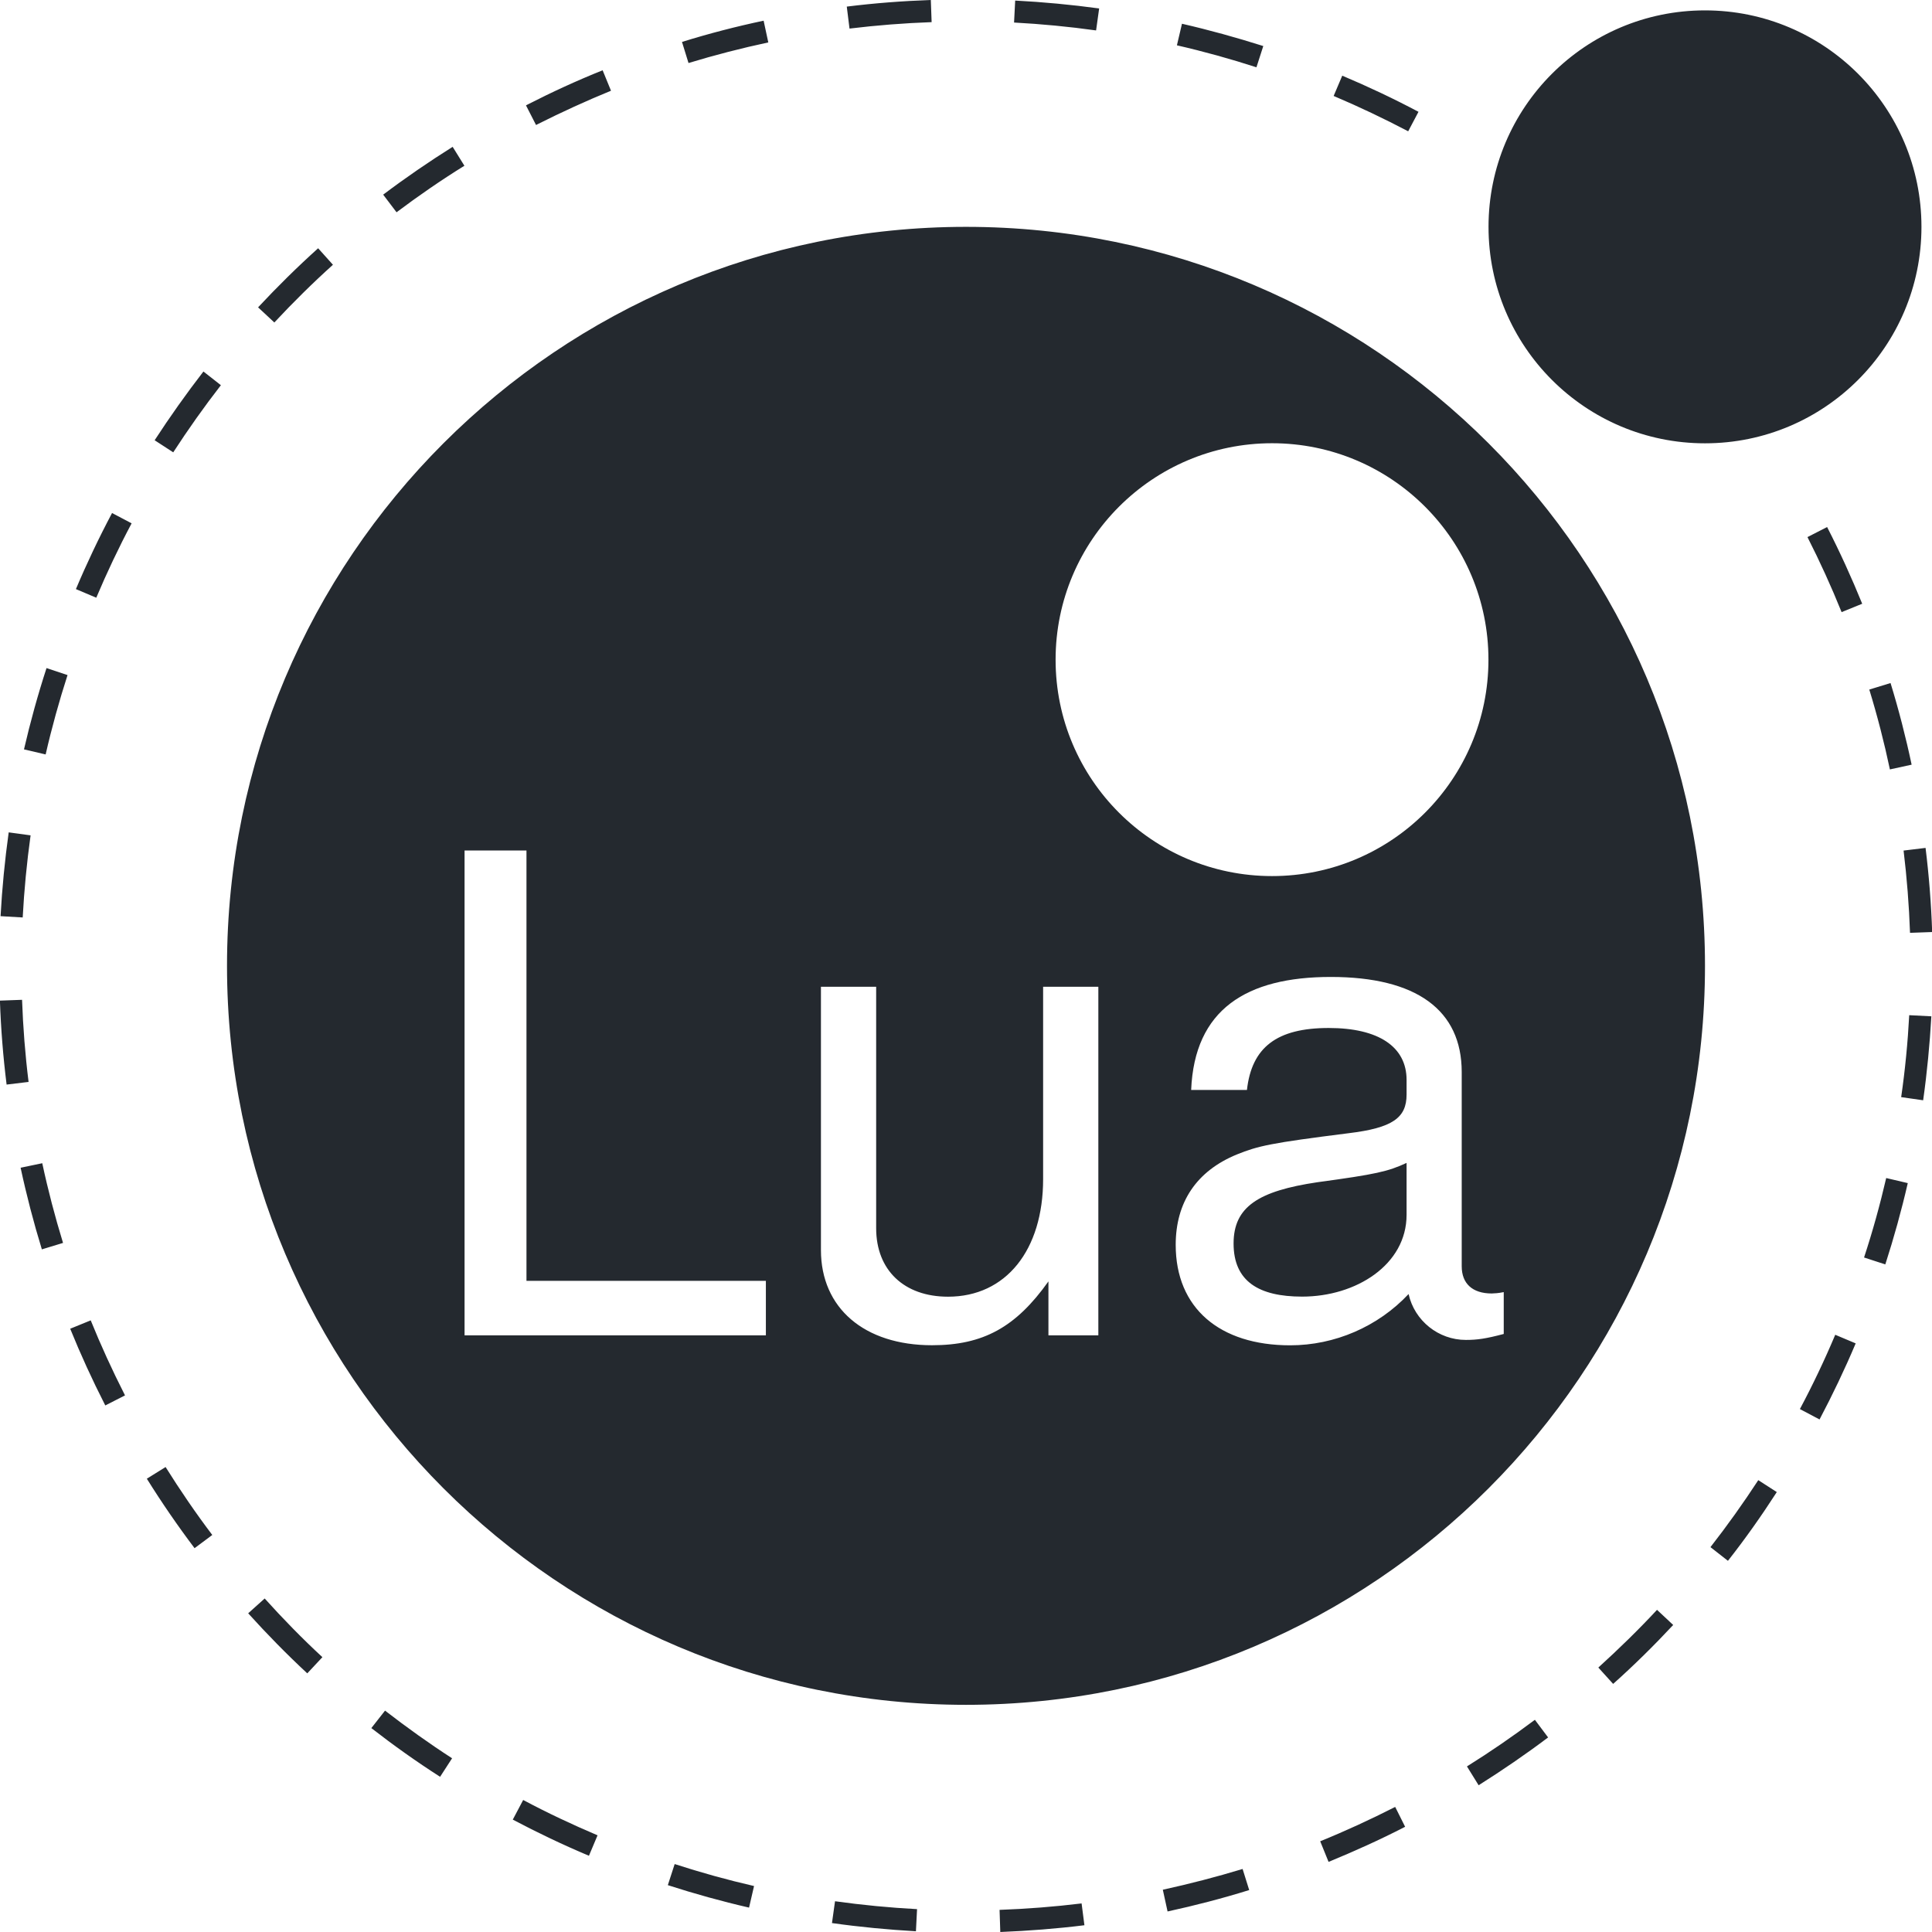
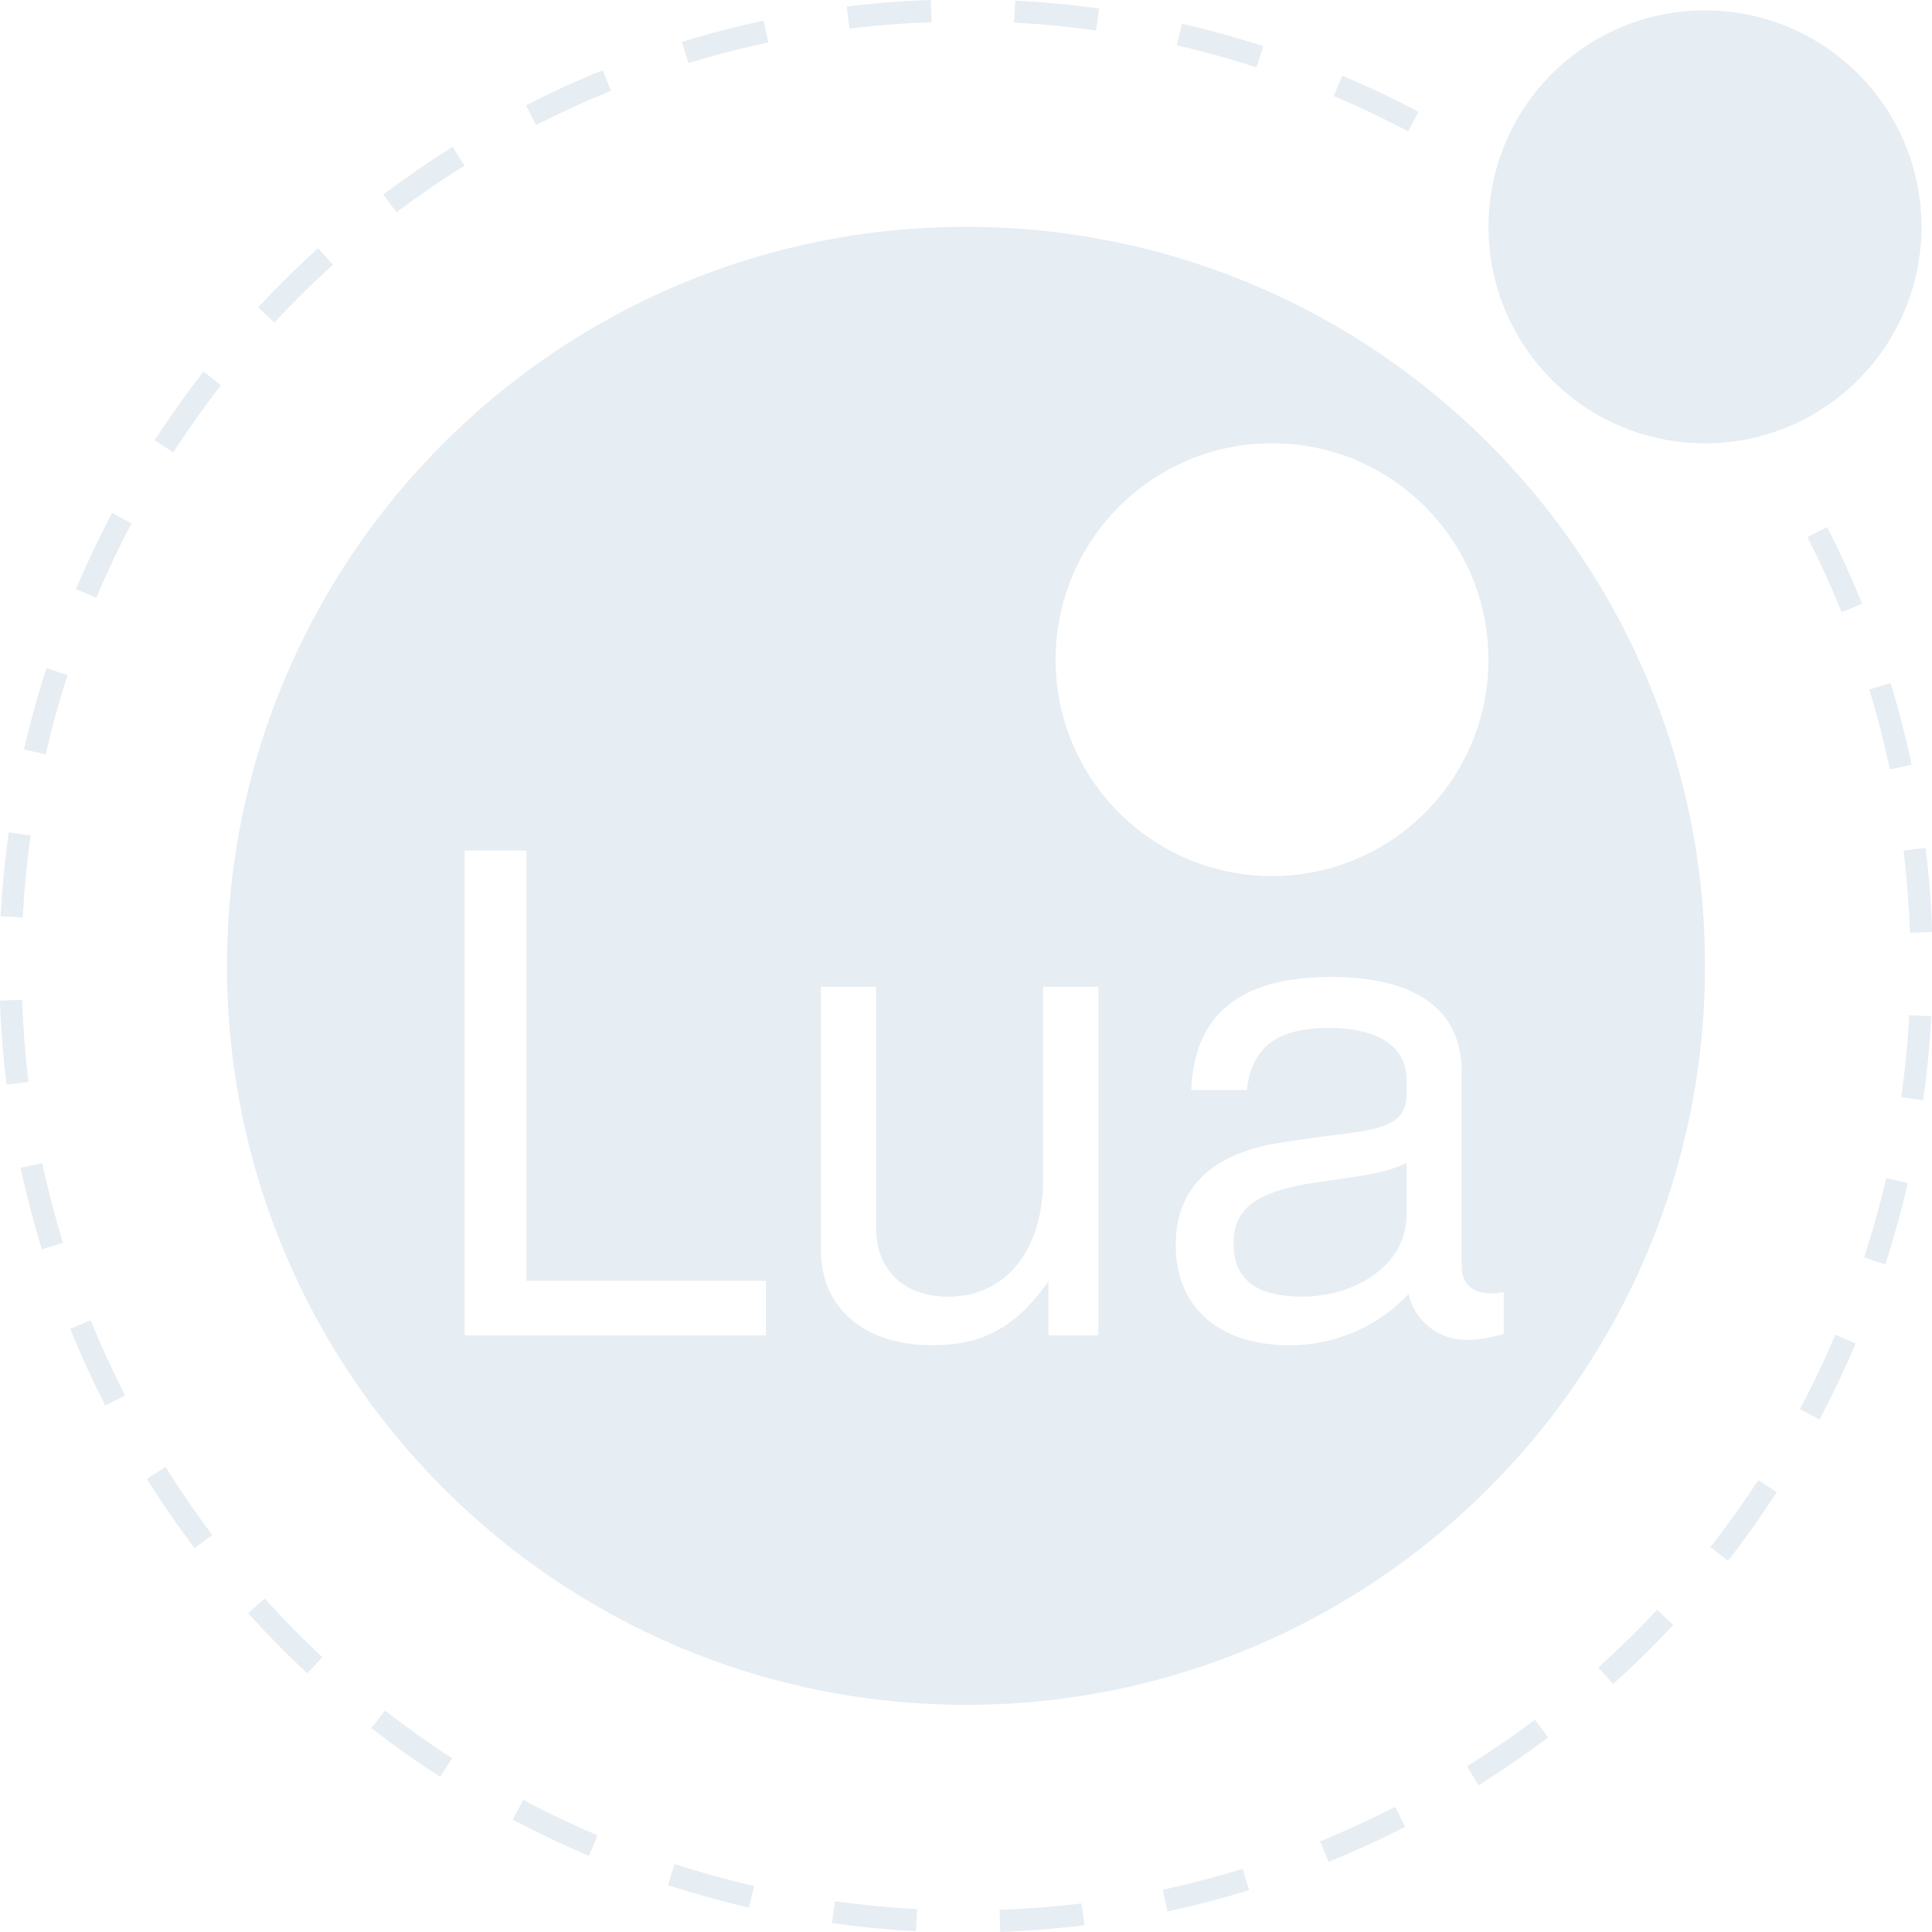
<svg xmlns="http://www.w3.org/2000/svg" role="img" viewBox="0 0 24 24">
-   <path d="M.38 10.377l-.272-.037c-.048.344-.082.695-.101 1.041l.275.016c.018-.34.051-.682.098-1.02zM4.136 3.289l-.184-.205c-.258.232-.509.48-.746.734l.202.188c.231-.248.476-.49.728-.717zM5.769 2.059l-.146-.235c-.296.186-.586.385-.863.594l.166.219c.27-.203.554-.399.843-.578zM1.824 18.369c.185.297.384.586.593.863l.22-.164c-.205-.271-.399-.555-.58-.844l-.233.145zM1.127 16.402l-.255.104c.129.318.274.635.431.943l.005.01.245-.125-.005-.01c-.153-.301-.295-.611-.421-.922zM.298 9.309l.269.063c.076-.332.168-.664.272-.986l-.261-.087c-.108.332-.202.672-.28 1.01zM.274 12.42l-.275.01c.012.348.04.699.083 1.043l.273-.033c-.042-.336-.069-.68-.081-1.02zM.256 14.506c.073.34.162.682.264 1.014l.263-.08c-.1-.326-.187-.658-.258-.99l-.269.056zM11.573.275L11.563 0c-.348.012-.699.039-1.044.082l.034.273c.338-.041.68-.068 1.02-.08zM23.221 8.566c.1.326.186.66.256.992l.27-.059c-.072-.34-.16-.682-.262-1.014l-.264.081zM17.621 1.389c-.309-.164-.627-.314-.947-.449l-.107.252c.314.133.625.281.926.439l.128-.242zM15.693.572c-.332-.105-.67-.199-1.01-.277l-.063.268c.332.076.664.168.988.273l.085-.264zM6.674 1.545c.298-.15.606-.291.916-.418L7.486.873c-.317.127-.632.272-.937.428l-.015.008.125.244.015-.008zM23.727 11.588l.275-.01a11.797 11.797 0 0 0-.082-1.045l-.273.033c.041.338.068.682.08 1.022zM13.654.105c-.346-.047-.696-.08-1.043-.098l-.014.273c.339.018.683.051 1.019.098l.038-.273zM9.544.527l-.058-.27c-.34.072-.681.16-1.014.264l.081.262c.325-.099.659-.185.991-.256zM1.921 5.469l.231.15c.185-.285.384-.566.592-.834l-.217-.17c-.213.276-.417.563-.606.854zM.943 7.318l.253.107c.132-.313.28-.625.439-.924l-.243-.128c-.163.307-.314.625-.449.945zM18.223 21.943l.145.234c.295-.186.586-.385.863-.594l-.164-.219c-.272.204-.557.4-.844.579zM21.248 19.219l.217.17c.215-.273.418-.561.607-.854l-.23-.148c-.186.285-.385.564-.594.832zM19.855 20.715l.184.203c.258-.23.51-.479.746-.732l-.201-.188c-.23.248-.477.488-.729.717zM22.359 17.504l.244.129c.162-.307.314-.625.449-.945l-.254-.107a11.27 11.27 0 0 1-.439.923zM23.617 13.629l.273.039c.049-.346.082-.695.102-1.043l-.275-.014c-.018.338-.051.682-.1 1.018zM23.156 15.621l.264.086c.107-.332.201-.67.279-1.01l-.268-.063c-.077.333-.169.665-.275.987zM22.453 6.672c.154.303.297.617.424.932l.256-.104c-.131-.322-.277-.643-.436-.953l-.244.125zM8.296 23.418c.331.107.67.201 1.009.279l.062-.268c-.331-.076-.663-.168-.986-.273l-.085.262zM10.335 23.889c.345.049.696.082 1.043.102l.014-.275c-.339-.018-.682-.051-1.019-.098l-.038.271zM17.326 22.449c-.303.154-.613.297-.926.424l.104.256c.318-.131.639-.275.947-.434l.004-.002-.123-.246-.006.002zM4.613 21.467c.274.213.562.418.854.605l.149-.23c-.285-.184-.565-.385-.833-.592l-.17.217zM12.417 23.725l.009.275c.348-.014.699-.041 1.045-.084l-.035-.271c-.336.041-.68.068-1.019.08zM6.37 22.604c.307.162.625.314.946.449l.107-.254c-.313-.133-.624-.279-.924-.439l-.129.244zM3.083 20.041c.233.258.48.51.734.746l.188-.201c-.249-.23-.49-.477-.717-.729l-.205.184zM14.445 23.475l.059.27c.34-.074.68-.162 1.014-.266l-.082-.262c-.325.099-.659.185-.991.258zM21.18.129A2.689 2.689 0 1 0 21.18 5.507 2.689 2.689 0 1 0 21.18.129zM15.324 15.447c0 .471.314.66.852.66.67 0 1.297-.396 1.297-1.016v-.645c-.23.107-.379.141-1.107.24-.735.109-1.042.306-1.042.761zM12 2.818c-5.07 0-9.18 4.109-9.18 9.18 0 5.068 4.11 9.18 9.18 9.18 5.07 0 9.18-4.111 9.18-9.18 0-5.07-4.11-9.18-9.18-9.18zm-2.487 13.77H5.771v-6.023h.769v5.346h2.974v.677zm4.13 0h-.619v-.67c-.405.57-.811.793-1.446.793-.843 0-1.38-.463-1.38-1.182v-3.271h.686v3c0 .52.347.85.893.85.719 0 1.181-.578 1.181-1.461v-2.389h.686v4.33zm-.53-8.393c0-1.484 1.205-2.689 2.689-2.689s2.688 1.205 2.688 2.689-1.203 2.688-2.688 2.688-2.689-1.203-2.689-2.688zm5.567 7.856v.52c-.223.059-.33.074-.471.074-.34 0-.637-.238-.711-.57-.381.406-.918.637-1.471.637-.877 0-1.422-.463-1.422-1.248 0-.527.256-.916.76-1.123.266-.107.414-.141 1.389-.264.545-.066.719-.191.719-.48v-.182c0-.412-.348-.645-.967-.645-.645 0-.957.24-1.016.77h-.693c.041-1 .686-1.404 1.734-1.404 1.066 0 1.627.412 1.627 1.182v2.412c0 .215.133.338.373.338.041-.002.074-.002.149-.017z" fill="#24292f" />
+   <path d="M.38 10.377l-.272-.037c-.048.344-.082.695-.101 1.041l.275.016c.018-.34.051-.682.098-1.02zM4.136 3.289l-.184-.205c-.258.232-.509.48-.746.734l.202.188c.231-.248.476-.49.728-.717zM5.769 2.059l-.146-.235c-.296.186-.586.385-.863.594l.166.219c.27-.203.554-.399.843-.578zM1.824 18.369c.185.297.384.586.593.863l.22-.164c-.205-.271-.399-.555-.58-.844l-.233.145zM1.127 16.402l-.255.104c.129.318.274.635.431.943l.005.01.245-.125-.005-.01c-.153-.301-.295-.611-.421-.922zM.298 9.309l.269.063c.076-.332.168-.664.272-.986l-.261-.087c-.108.332-.202.672-.28 1.01zM.274 12.42l-.275.01c.012.348.04.699.083 1.043l.273-.033c-.042-.336-.069-.68-.081-1.02zM.256 14.506c.073.34.162.682.264 1.014l.263-.08c-.1-.326-.187-.658-.258-.99l-.269.056zM11.573.275L11.563 0c-.348.012-.699.039-1.044.082l.034.273c.338-.041.68-.068 1.02-.08zM23.221 8.566c.1.326.186.66.256.992l.27-.059c-.072-.34-.16-.682-.262-1.014l-.264.081zM17.621 1.389c-.309-.164-.627-.314-.947-.449l-.107.252c.314.133.625.281.926.439l.128-.242zM15.693.572c-.332-.105-.67-.199-1.01-.277l-.063.268c.332.076.664.168.988.273l.085-.264zM6.674 1.545c.298-.15.606-.291.916-.418L7.486.873c-.317.127-.632.272-.937.428l-.015.008.125.244.015-.008zM23.727 11.588l.275-.01a11.797 11.797 0 0 0-.082-1.045l-.273.033c.041.338.068.682.08 1.022zM13.654.105c-.346-.047-.696-.08-1.043-.098l-.014.273c.339.018.683.051 1.019.098l.038-.273zM9.544.527l-.058-.27c-.34.072-.681.16-1.014.264l.081.262c.325-.099.659-.185.991-.256zM1.921 5.469l.231.15c.185-.285.384-.566.592-.834l-.217-.17c-.213.276-.417.563-.606.854zM.943 7.318l.253.107c.132-.313.28-.625.439-.924l-.243-.128c-.163.307-.314.625-.449.945zM18.223 21.943l.145.234c.295-.186.586-.385.863-.594l-.164-.219c-.272.204-.557.4-.844.579zM21.248 19.219l.217.17c.215-.273.418-.561.607-.854l-.23-.148c-.186.285-.385.564-.594.832zM19.855 20.715l.184.203c.258-.23.51-.479.746-.732l-.201-.188c-.23.248-.477.488-.729.717zM22.359 17.504l.244.129c.162-.307.314-.625.449-.945l-.254-.107a11.27 11.27 0 0 1-.439.923zM23.617 13.629l.273.039c.049-.346.082-.695.102-1.043l-.275-.014c-.018.338-.051.682-.1 1.018zM23.156 15.621l.264.086c.107-.332.201-.67.279-1.01l-.268-.063c-.077.333-.169.665-.275.987zM22.453 6.672c.154.303.297.617.424.932l.256-.104c-.131-.322-.277-.643-.436-.953l-.244.125zM8.296 23.418c.331.107.67.201 1.009.279l.062-.268c-.331-.076-.663-.168-.986-.273l-.085.262zM10.335 23.889c.345.049.696.082 1.043.102l.014-.275c-.339-.018-.682-.051-1.019-.098l-.038.271zM17.326 22.449c-.303.154-.613.297-.926.424l.104.256c.318-.131.639-.275.947-.434l.004-.002-.123-.246-.006.002zM4.613 21.467c.274.213.562.418.854.605l.149-.23c-.285-.184-.565-.385-.833-.592l-.17.217zM12.417 23.725l.009.275c.348-.014.699-.041 1.045-.084l-.035-.271c-.336.041-.68.068-1.019.08zM6.37 22.604c.307.162.625.314.946.449l.107-.254c-.313-.133-.624-.279-.924-.439l-.129.244zM3.083 20.041c.233.258.48.51.734.746l.188-.201c-.249-.23-.49-.477-.717-.729l-.205.184zM14.445 23.475l.059.27c.34-.074.68-.162 1.014-.266l-.082-.262c-.325.099-.659.185-.991.258zM21.18.129A2.689 2.689 0 1 0 21.18 5.507 2.689 2.689 0 1 0 21.18.129zM15.324 15.447c0 .471.314.66.852.66.67 0 1.297-.396 1.297-1.016v-.645c-.23.107-.379.141-1.107.24-.735.109-1.042.306-1.042.761zM12 2.818c-5.07 0-9.18 4.109-9.18 9.18 0 5.068 4.11 9.18 9.18 9.18 5.07 0 9.18-4.111 9.18-9.18 0-5.07-4.11-9.18-9.18-9.18zm-2.487 13.77H5.771v-6.023h.769v5.346h2.974v.677zm4.13 0h-.619v-.67c-.405.57-.811.793-1.446.793-.843 0-1.38-.463-1.38-1.182v-3.271h.686v3c0 .52.347.85.893.85.719 0 1.181-.578 1.181-1.461v-2.389h.686v4.33zm-.53-8.393c0-1.484 1.205-2.689 2.689-2.689s2.688 1.205 2.688 2.689-1.203 2.688-2.688 2.688-2.689-1.203-2.689-2.688zm5.567 7.856v.52c-.223.059-.33.074-.471.074-.34 0-.637-.238-.711-.57-.381.406-.918.637-1.471.637-.877 0-1.422-.463-1.422-1.248 0-.527.256-.916.76-1.123.266-.107.414-.141 1.389-.264.545-.066.719-.191.719-.48v-.182c0-.412-.348-.645-.967-.645-.645 0-.957.24-1.016.77h-.693c.041-1 .686-1.404 1.734-1.404 1.066 0 1.627.412 1.627 1.182v2.412c0 .215.133.338.373.338.041-.002.074-.002.149-.017z" fill="#e6edf3" />
</svg>
